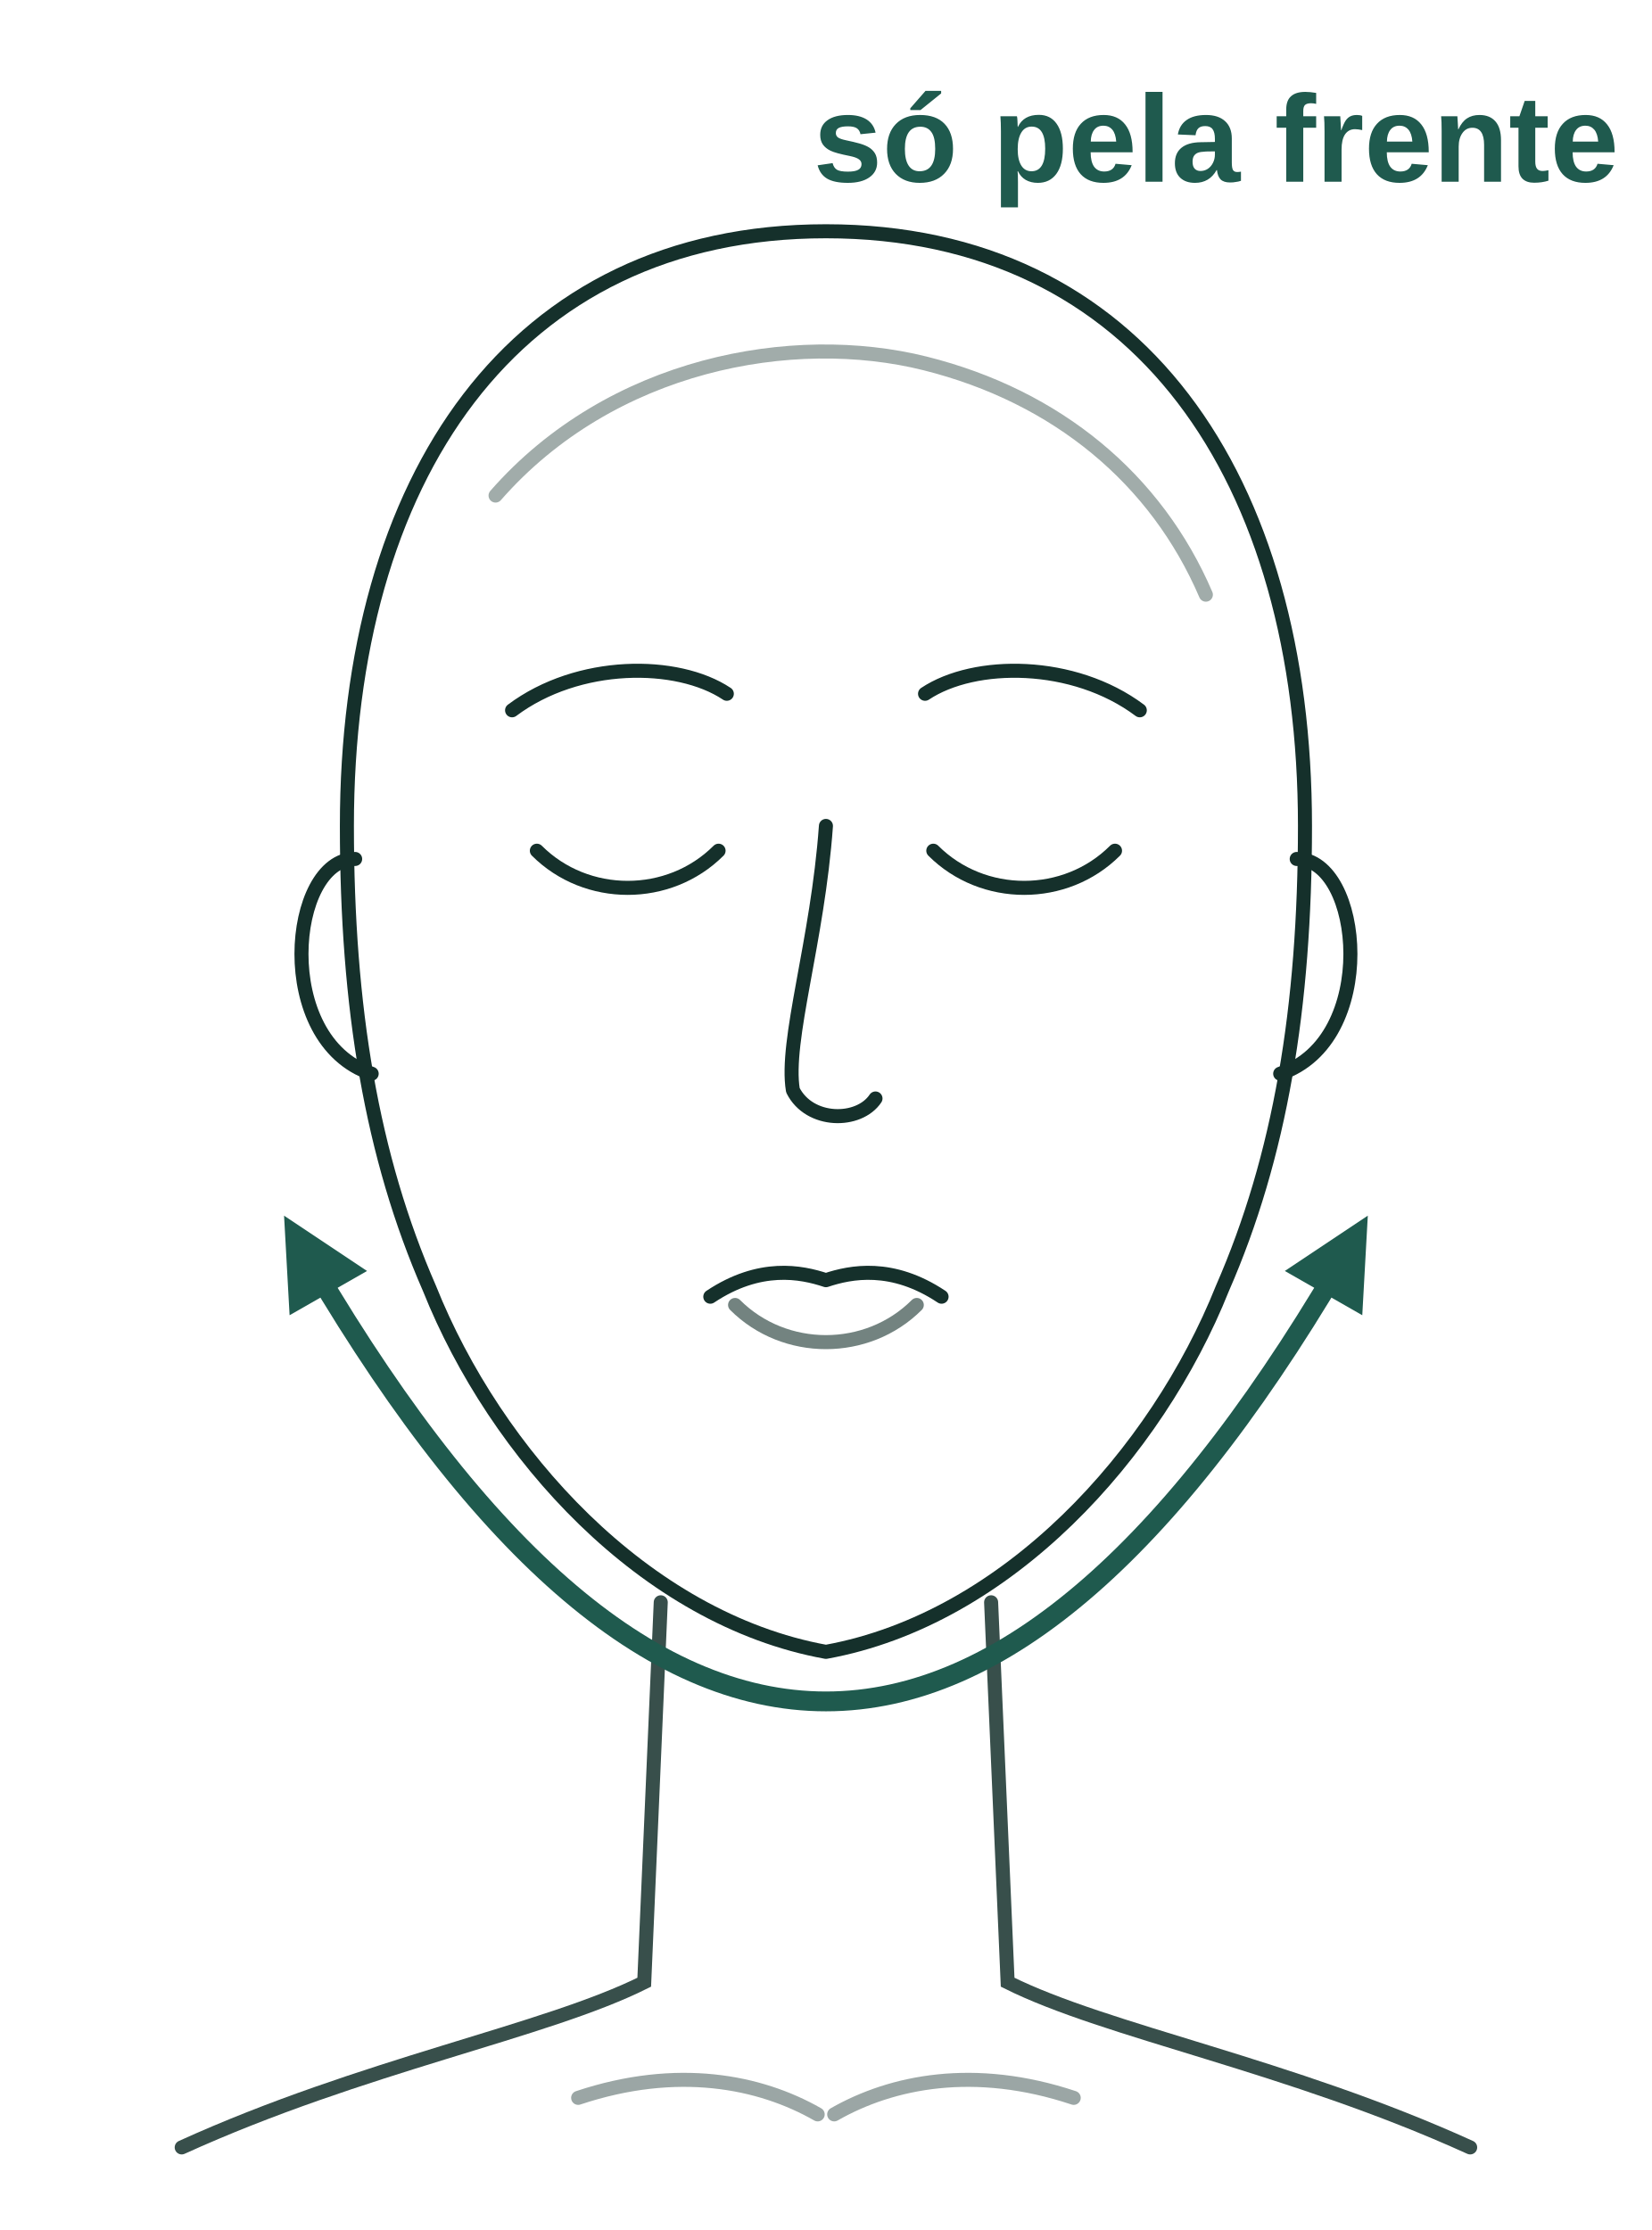
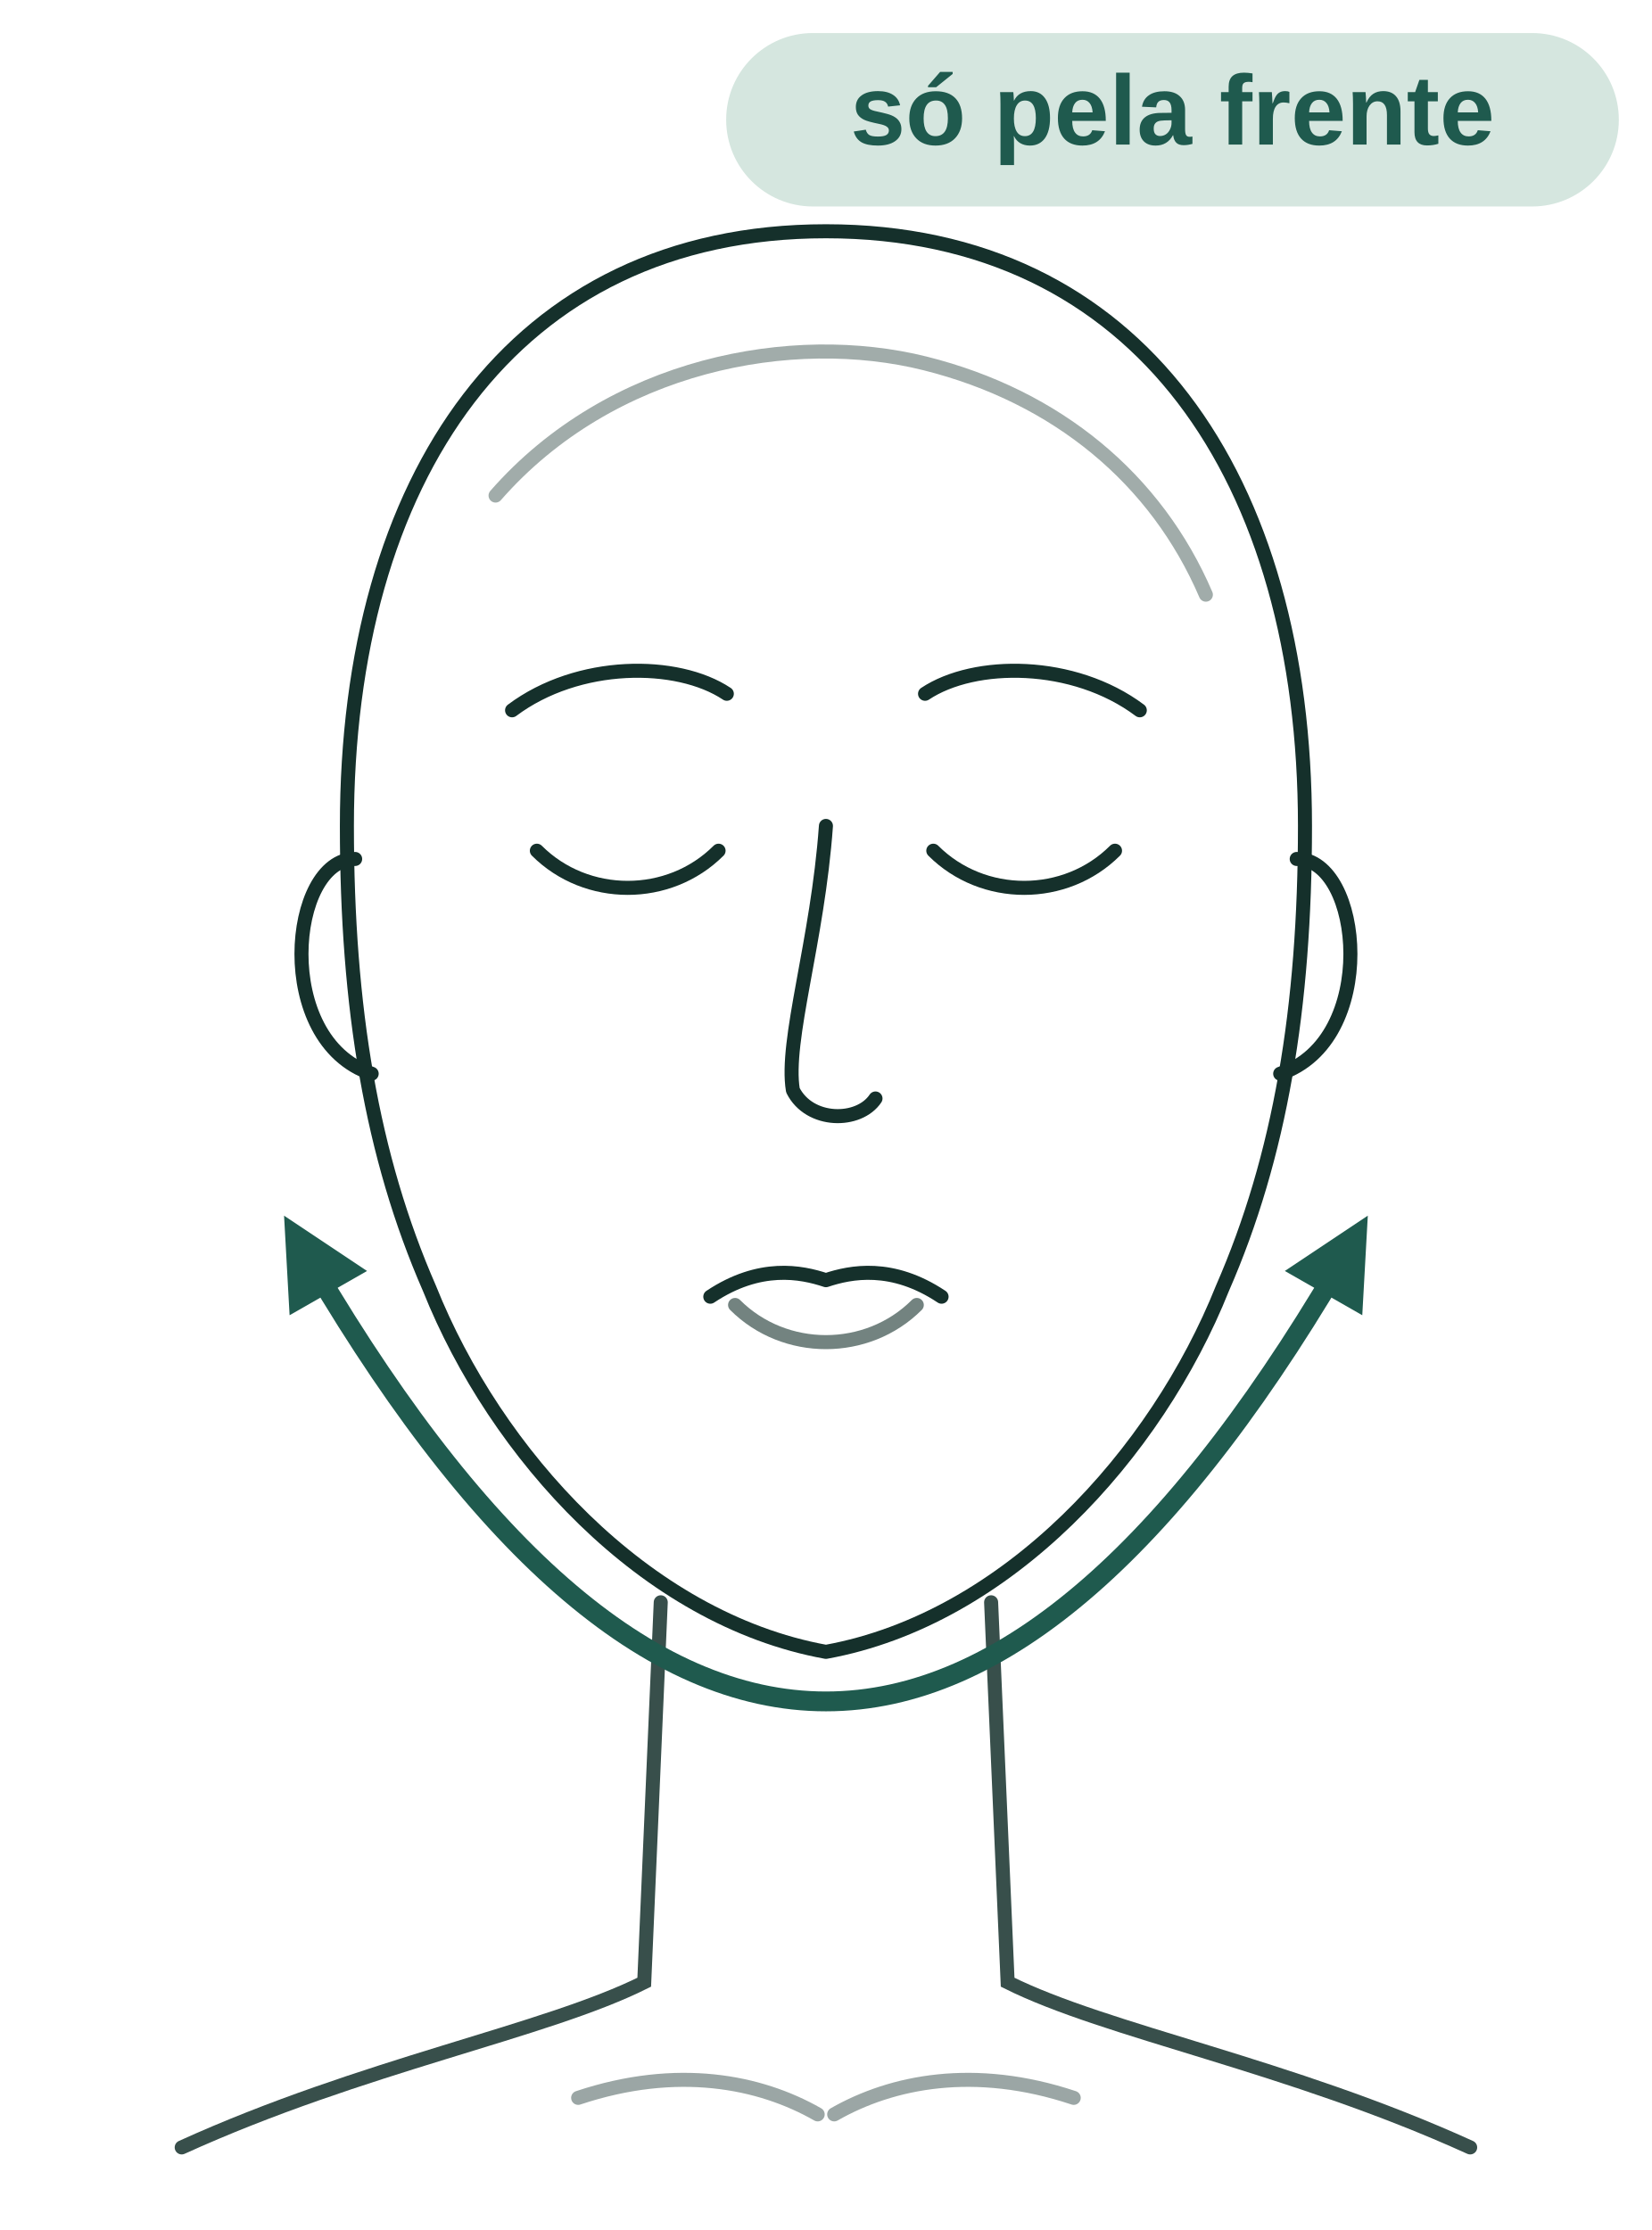
<svg xmlns="http://www.w3.org/2000/svg" viewBox="0 0 200 270" role="img" aria-label="Desenho: Meia-lua do pescoço">
  <defs>
    <marker id="fz-seta" viewBox="0 0 10 10" refX="7" refY="5" markerWidth="4.5" markerHeight="4.5" orient="auto">
      <path d="M0 0 L10 5 L0 10 Z" fill="var(--jade, #1f5a4e)" />
    </marker>
    <marker id="fz-seta-i" viewBox="0 0 10 10" refX="3" refY="5" markerWidth="4.5" markerHeight="4.5" orient="auto">
      <path d="M10 0 L0 5 L10 10 Z" fill="var(--jade, #1f5a4e)" />
    </marker>
  </defs>
  <g fill="none" stroke="var(--ink, #15302b)" stroke-width="1.7" stroke-linecap="round" opacity="0.85">
    <path d="M80 194 L78 240 C66 246 44 250 22 260" />
    <path d="M120 194 L122 240 C134 246 156 250 178 260" />
    <path d="M70 254 C82 250 92 252 99 256" opacity="0.5" />
    <path d="M130 254 C118 250 108 252 101 256" opacity="0.5" />
  </g>
  <g>
    <g fill="none" stroke="var(--ink, #15302b)" stroke-width="1.7" stroke-linecap="round" stroke-linejoin="round">
      <path d="M100 28 C62 28 42 58 42 100 C42 122 45 140 52 156 C60 176 78 196 100 200 C122 196 140 176 148 156 C155 140 158 122 158 100 C158 58 138 28 100 28 Z" />
      <path d="M43 104 C35 104 33 126 45 130" />
      <path d="M157 104 C165 104 167 126 155 130" />
      <path d="M60 60 C74 44 96 40 112 44 C128 48 140 58 146 72" opacity="0.4" />
      <path d="M100 100 C99 114 95 126 96 132 C98 136 104 136 106 133" />
      <path d="M62 86 C70 80 82 80 88 84" />
      <path d="M112 84 C118 80 130 80 138 86" />
      <path d="M65 103 C71 109 81 109 87 103" />
      <path d="M113 103 C119 109 129 109 135 103" />
      <path d="M86 157 C92 153 97 154 100 155 C103 154 108 153 114 157" />
      <path d="M89 158 C95 164 105 164 111 158" opacity="0.6" />
    </g>
    <path d="M36 150 Q100 262 164 150" fill="none" stroke="var(--jade, #1f5a4e)" stroke-width="2.4" stroke-linecap="round" marker-end="url(#fz-seta)" marker-start="url(#fz-seta-i)" />
  </g>
-   <text x="196" y="22" text-anchor="end" font-family="Manrope, Arial, sans-serif" font-size="15" font-weight="700" fill="var(--jade, #1f5a4e)">só pela frente</text>
+   <g>
+     <rect x="87.92" y="4" width="108.08" height="21" rx="10.5" fill="var(--jade-soft, #d5e6df)" />
+     <text x="141.96" y="17.5" text-anchor="middle" font-family="Manrope, Arial, sans-serif" font-size="12" font-weight="700" fill="var(--jade, #1f5a4e)">só pela frente</text>
+   </g>
</svg>
